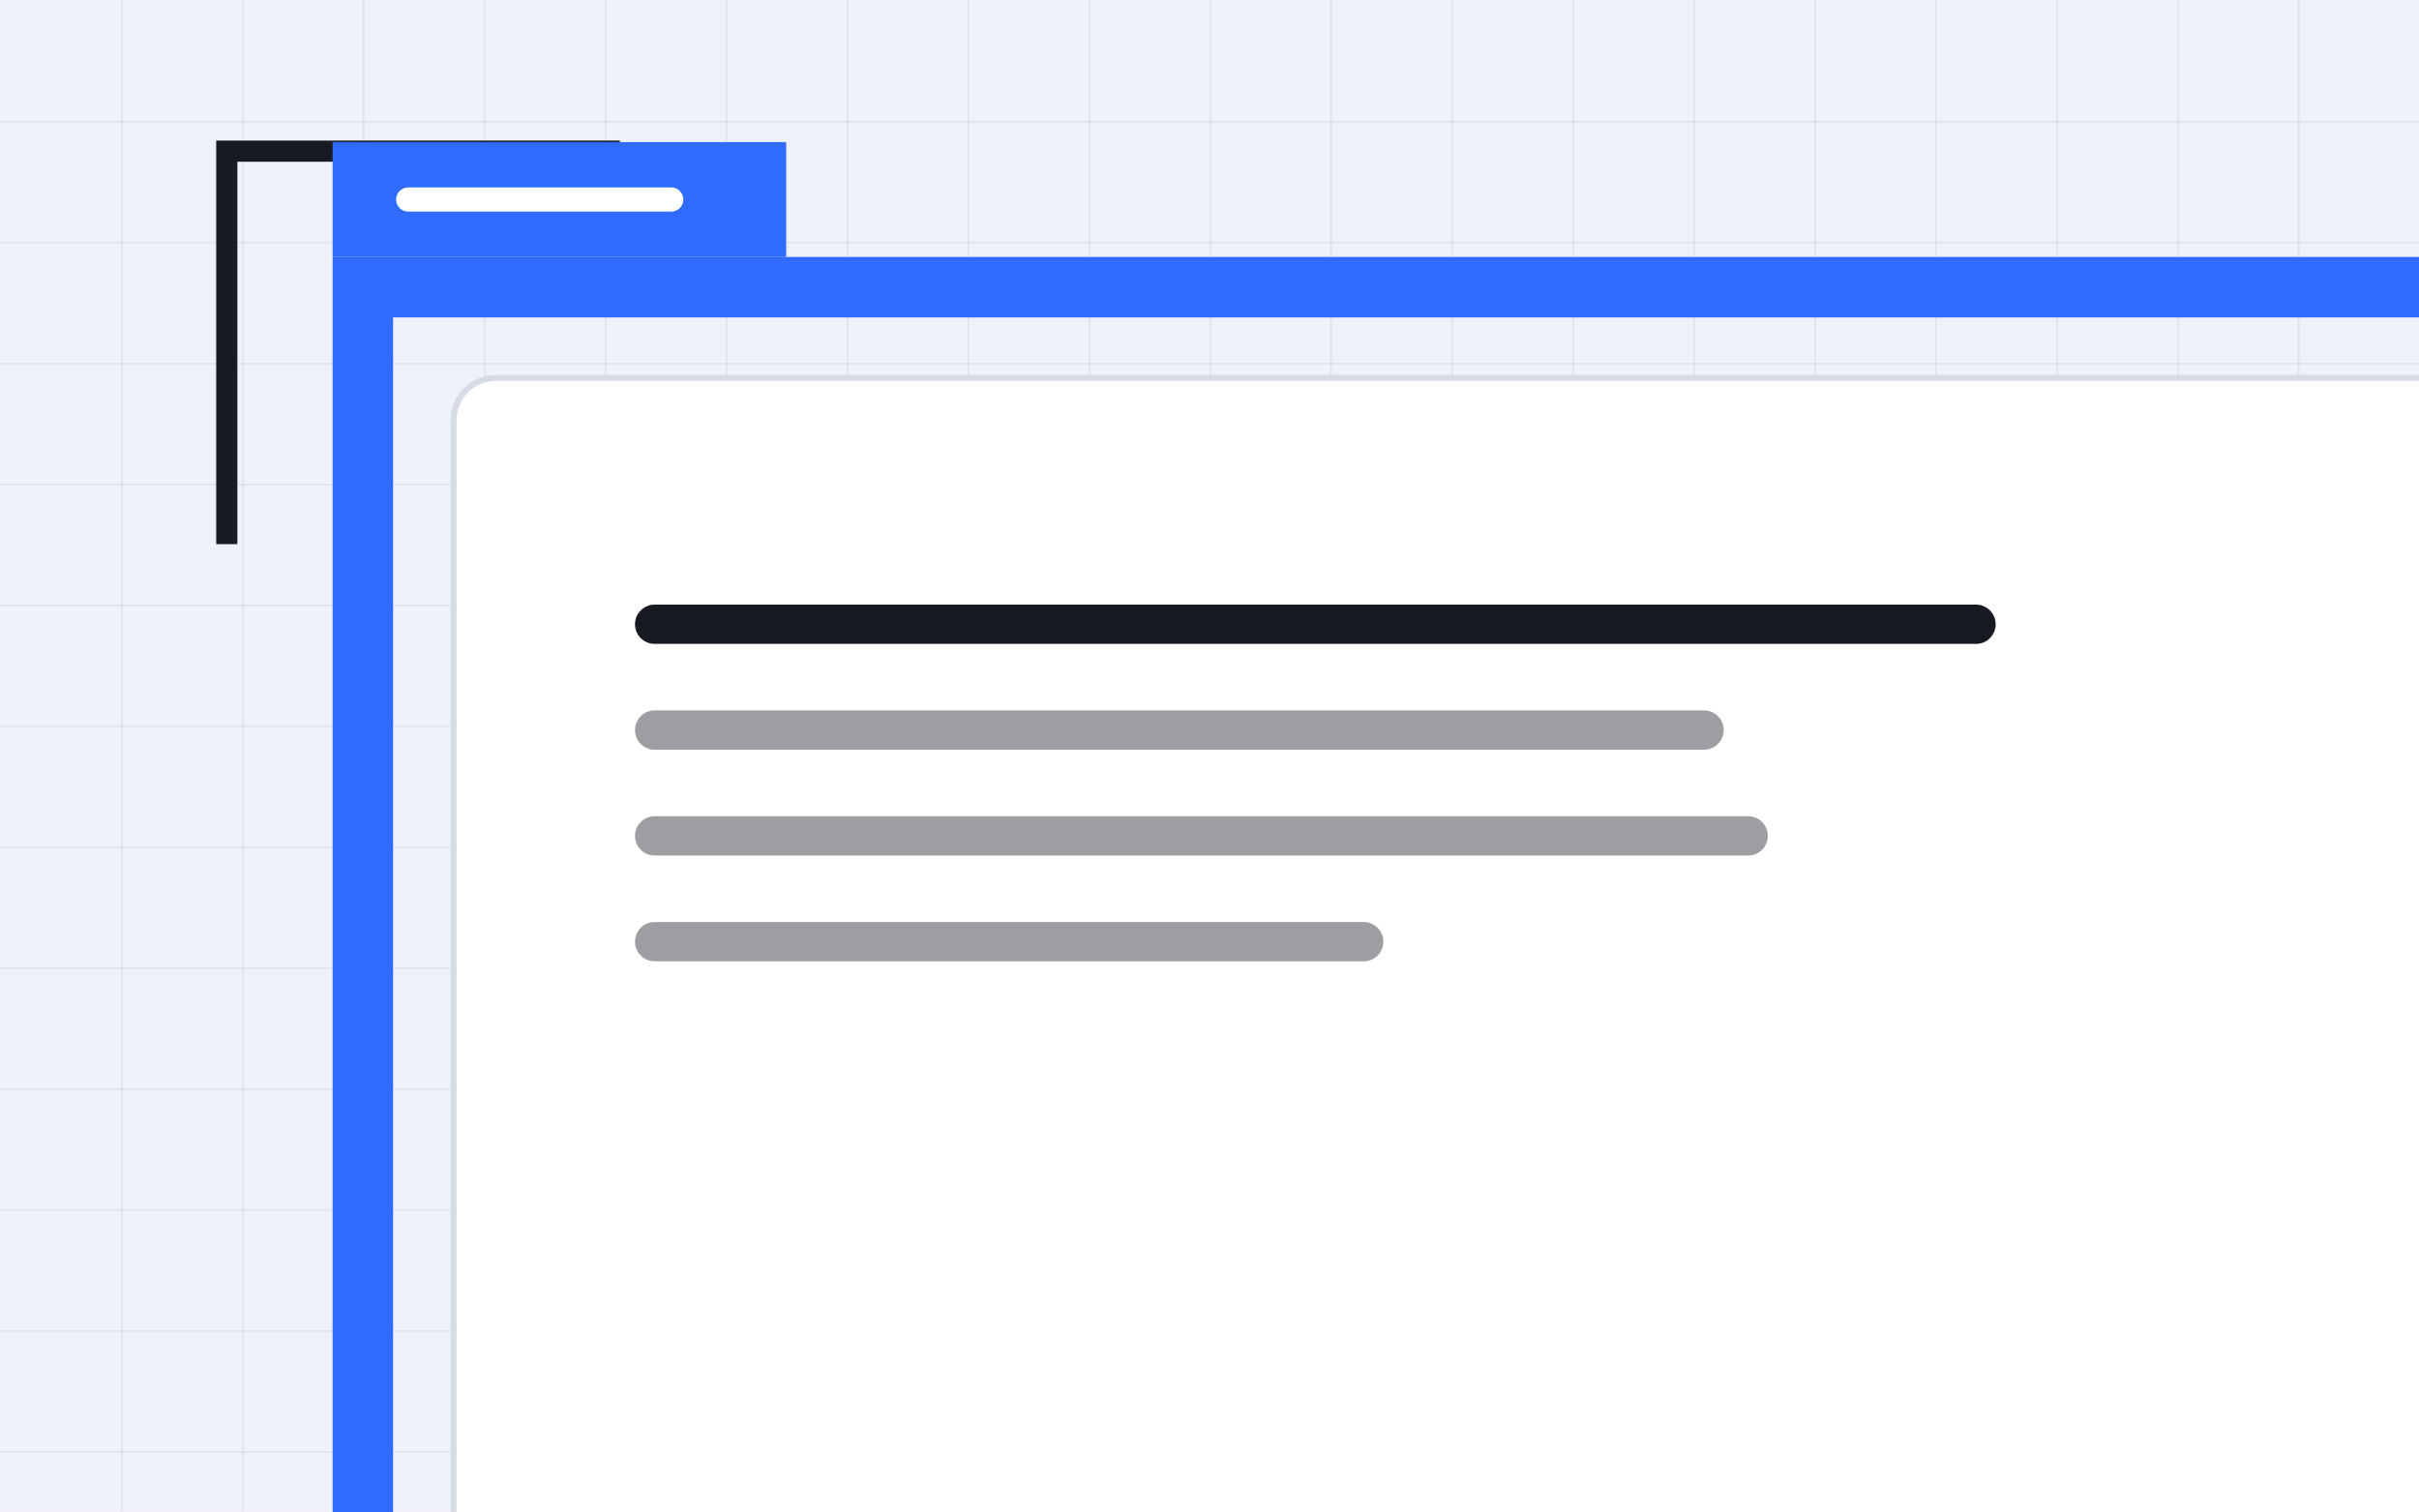
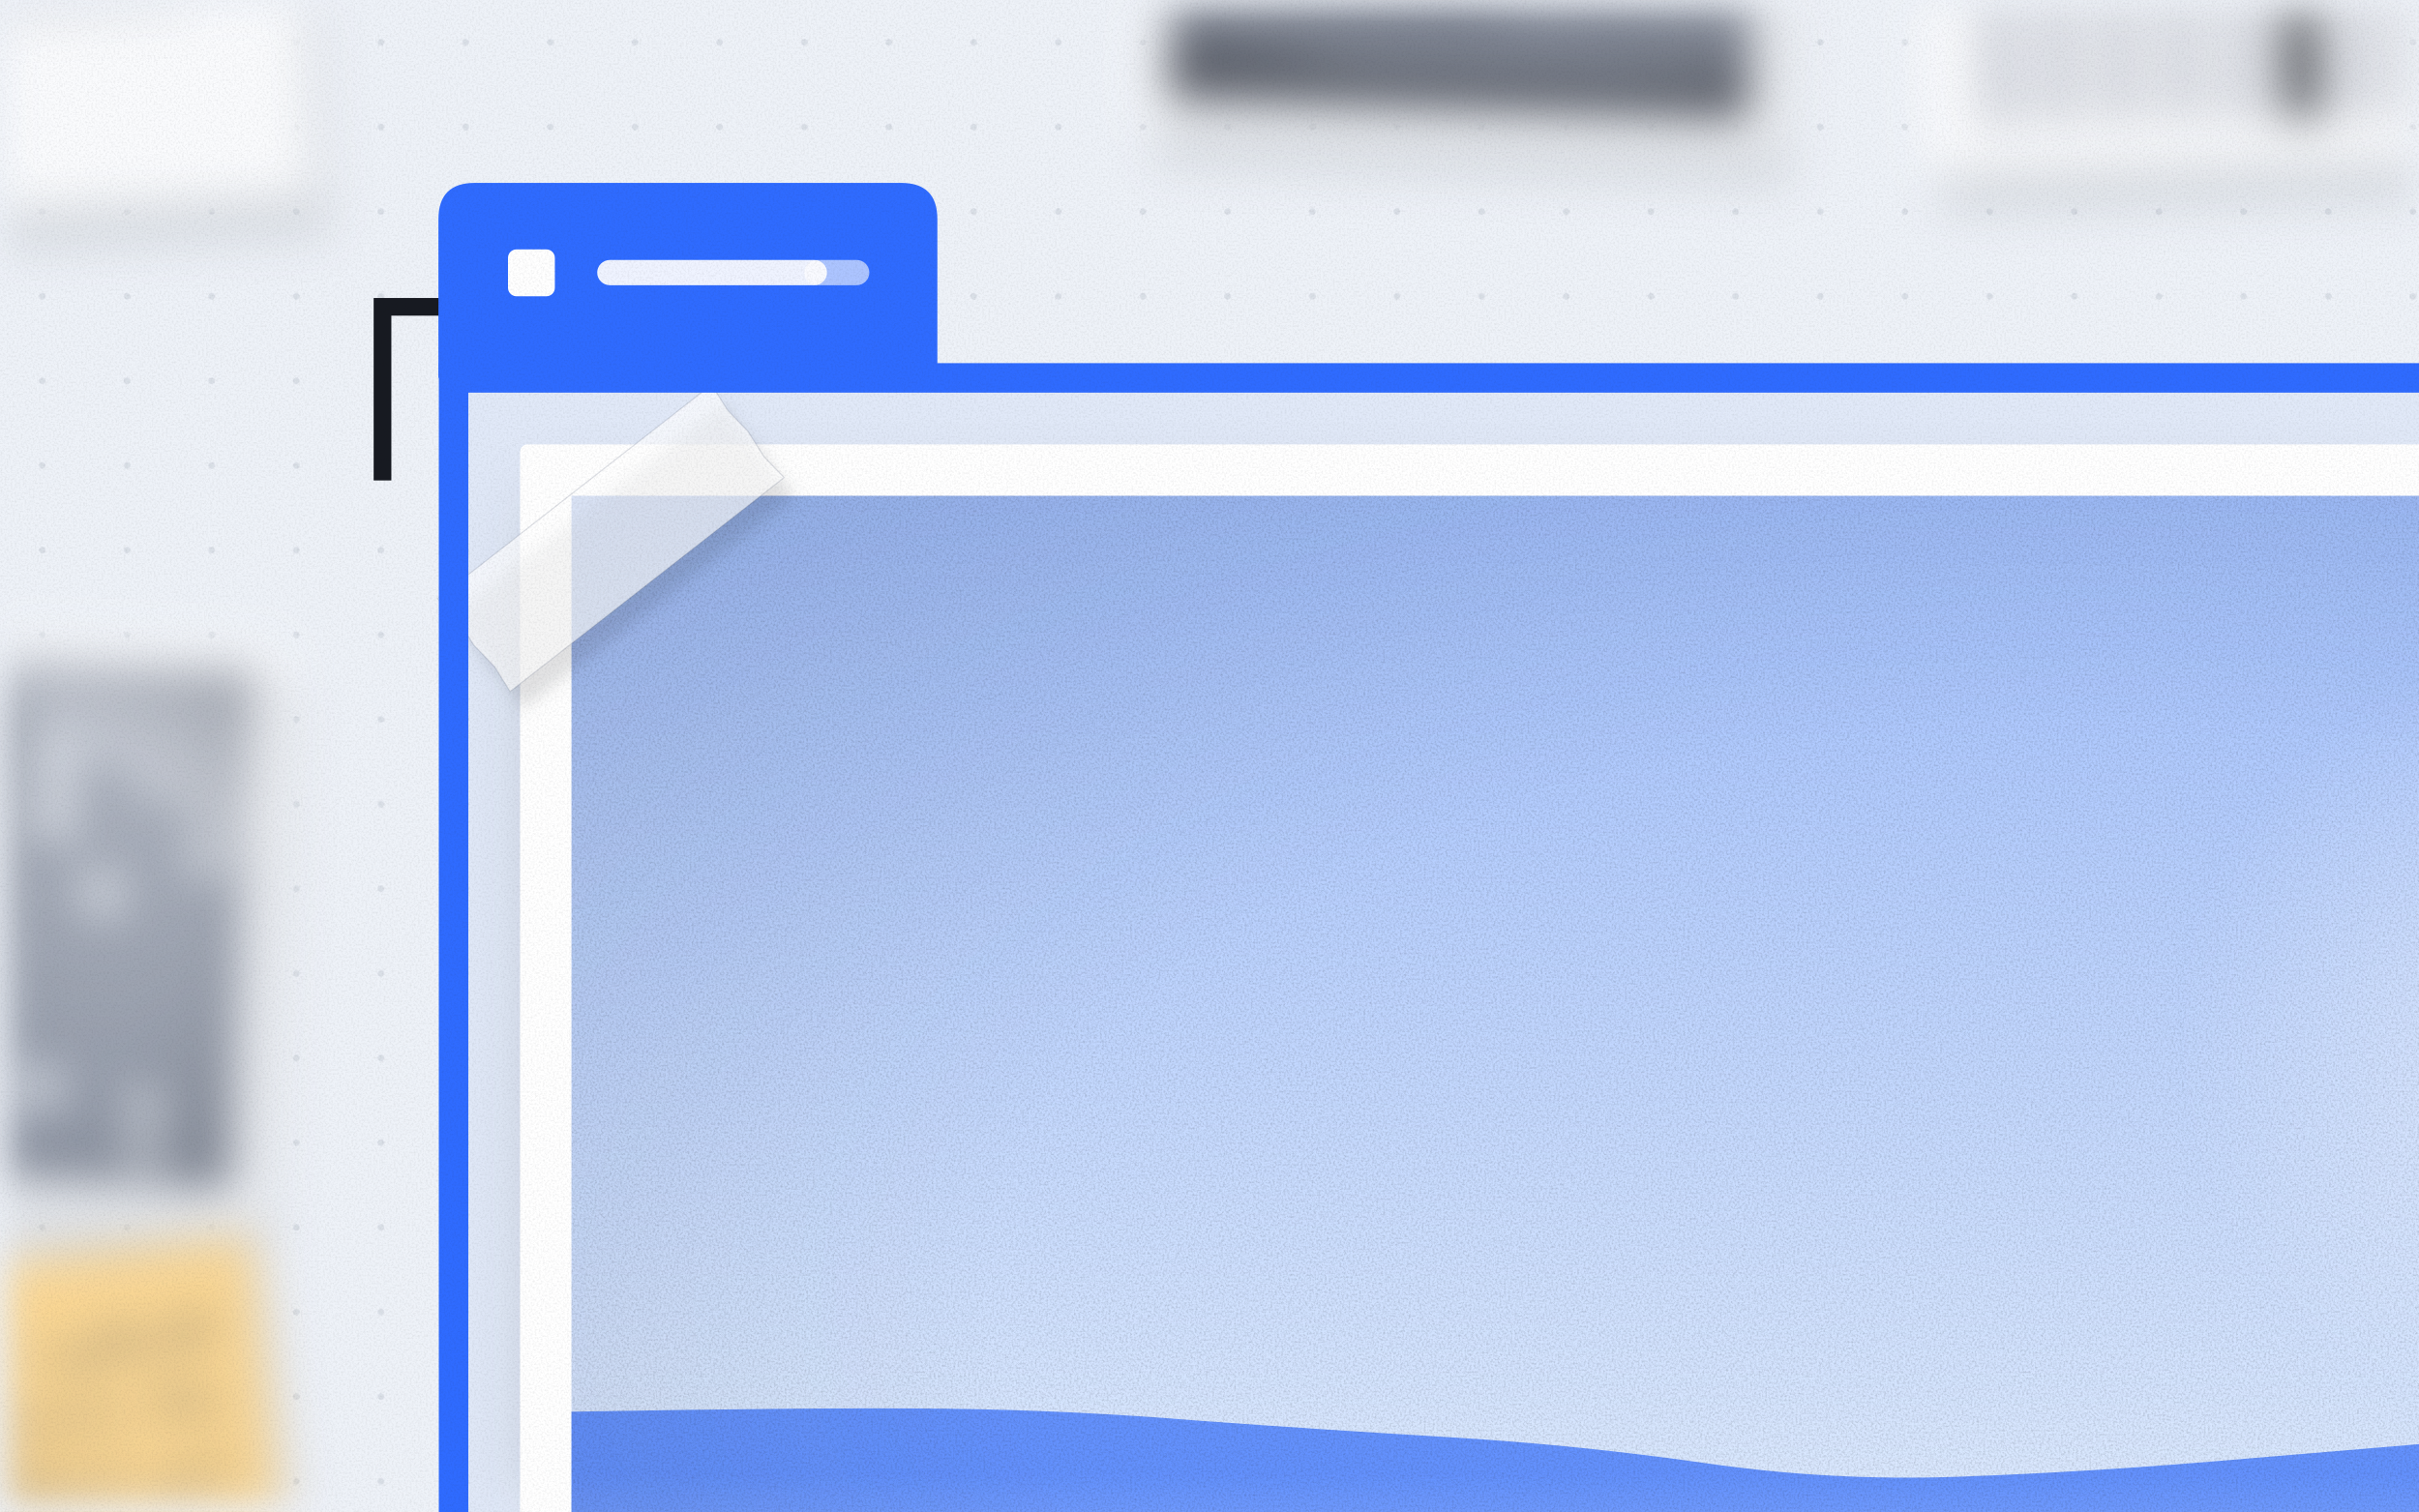
- <svg xmlns="http://www.w3.org/2000/svg" width="1600" height="1000" viewBox="0 0 1600 1000" role="img" aria-label="Starter detail: the corner of the signal window over a card edge">
-   <rect width="1600" height="1000" fill="#EEF2F8" />
-   <rect x="80" width="1" height="1000" fill="#677084" fill-opacity="0.12" />
-   <rect x="160" width="1" height="1000" fill="#677084" fill-opacity="0.12" />
-   <rect x="240" width="1" height="1000" fill="#677084" fill-opacity="0.12" />
-   <rect x="320" width="1" height="1000" fill="#677084" fill-opacity="0.12" />
-   <rect x="400" width="1" height="1000" fill="#677084" fill-opacity="0.12" />
-   <rect x="480" width="1" height="1000" fill="#677084" fill-opacity="0.12" />
-   <rect x="560" width="1" height="1000" fill="#677084" fill-opacity="0.12" />
-   <rect x="640" width="1" height="1000" fill="#677084" fill-opacity="0.12" />
-   <rect x="720" width="1" height="1000" fill="#677084" fill-opacity="0.12" />
-   <rect x="800" width="1" height="1000" fill="#677084" fill-opacity="0.12" />
-   <rect x="880" width="1" height="1000" fill="#677084" fill-opacity="0.12" />
-   <rect x="960" width="1" height="1000" fill="#677084" fill-opacity="0.12" />
-   <rect x="1040" width="1" height="1000" fill="#677084" fill-opacity="0.12" />
-   <rect x="1120" width="1" height="1000" fill="#677084" fill-opacity="0.12" />
-   <rect x="1200" width="1" height="1000" fill="#677084" fill-opacity="0.12" />
-   <rect x="1280" width="1" height="1000" fill="#677084" fill-opacity="0.12" />
-   <rect x="1360" width="1" height="1000" fill="#677084" fill-opacity="0.12" />
-   <rect x="1440" width="1" height="1000" fill="#677084" fill-opacity="0.12" />
-   <rect x="1520" width="1" height="1000" fill="#677084" fill-opacity="0.12" />
-   <rect y="80" width="1600" height="1" fill="#677084" fill-opacity="0.12" />
-   <rect y="160" width="1600" height="1" fill="#677084" fill-opacity="0.12" />
-   <rect y="240" width="1600" height="1" fill="#677084" fill-opacity="0.12" />
-   <rect y="320" width="1600" height="1" fill="#677084" fill-opacity="0.12" />
-   <rect y="400" width="1600" height="1" fill="#677084" fill-opacity="0.12" />
-   <rect y="480" width="1600" height="1" fill="#677084" fill-opacity="0.12" />
-   <rect y="560" width="1600" height="1" fill="#677084" fill-opacity="0.12" />
-   <rect y="640" width="1600" height="1" fill="#677084" fill-opacity="0.12" />
-   <rect y="720" width="1600" height="1" fill="#677084" fill-opacity="0.12" />
-   <rect y="800" width="1600" height="1" fill="#677084" fill-opacity="0.12" />
-   <rect y="880" width="1600" height="1" fill="#677084" fill-opacity="0.12" />
-   <rect y="960" width="1600" height="1" fill="#677084" fill-opacity="0.12" />
-   <rect x="300" y="250" width="1500" height="900" rx="28" fill="#FFFFFF" stroke="#D6DCE7" stroke-width="4" />
-   <rect x="420" y="400" width="900" height="26" rx="13" fill="#171A21" fill-opacity="1" />
-   <rect x="420" y="470" width="720.1" height="26" rx="13" fill="#171A21" fill-opacity="0.425" />
-   <rect x="420" y="540" width="749.3" height="26" rx="13" fill="#171A21" fill-opacity="0.425" />
-   <rect x="420" y="610" width="495" height="26" rx="13" fill="#171A21" fill-opacity="0.425" />
-   <rect x="240" y="190" width="1600" height="1000" fill="none" stroke="#2F6BFF" stroke-width="40" />
-   <path d="M150 360V100H410" fill="none" stroke="#171A21" stroke-width="14" />
-   <rect x="220" y="94" width="300" height="76" fill="#2F6BFF" />
-   <rect x="262" y="124" width="190" height="16" rx="8" fill="#FFFFFF" />
+ <svg xmlns="http://www.w3.org/2000/svg" width="1600" height="1000" viewBox="0 0 1600 1000" role="img" aria-label="Starter detail: the corner of the signal window, its bracket and tab, over a taped print">
+   <defs>
+     <linearGradient id="dt0" x1="0" y1="0" x2="0" y2="1">
+       <stop offset="0" stop-color="#99A0AF" />
+       <stop offset="0.62" stop-color="#F1F4F9" />
+       <stop offset="1" stop-color="#E0E4EC" />
+     </linearGradient>
+     <radialGradient id="dt1" cx="0.5" cy="0.5" r="0.5">
+       <stop offset="0" stop-color="#FFFFFF" stop-opacity="0.75" />
+       <stop offset="0.35" stop-color="#FFFFFF" stop-opacity="0.28" />
+       <stop offset="1" stop-color="#FFFFFF" stop-opacity="0" />
+     </radialGradient>
+     <linearGradient id="dt2" x1="0" y1="0" x2="0" y2="1">
+       <stop offset="0" stop-color="#EEF2F8" stop-opacity="0" />
+       <stop offset="1" stop-color="#EEF2F8" stop-opacity="0.38" />
+     </linearGradient>
+     <radialGradient id="dt3" cx="0.5" cy="0.5" r="0.72">
+       <stop offset="0.5" stop-color="#171A21" stop-opacity="0" />
+       <stop offset="1" stop-color="#171A21" stop-opacity="0.3" />
+     </radialGradient>
+     <filter id="dt4" x="0" y="0" width="100%" height="100%" color-interpolation-filters="sRGB">
+       <feTurbulence type="fractalNoise" baseFrequency="0.8" numOctaves="2" seed="3" stitchTiles="stitch" />
+       <feColorMatrix values="0 0 0 0 0.090 0 0 0 0 0.102 0 0 0 0 0.129 1.5 0 0 0 -0.62" />
+     </filter>
+     <clipPath id="dt5">
+       <rect x="17" y="17" width="386" height="296" />
+     </clipPath>
+     <linearGradient id="dt6" x1="0" y1="0" x2="0" y2="1">
+       <stop offset="0" stop-color="#AEB4C1" />
+       <stop offset="1" stop-color="#F7F9FC" />
+     </linearGradient>
+     <linearGradient id="dt7" x1="0" y1="0" x2="0" y2="1">
+       <stop offset="0" stop-color="#B5BBC7" />
+       <stop offset="1" stop-color="#757E90" />
+     </linearGradient>
+     <clipPath id="dt8">
+       <rect x="17" y="17" width="296" height="346" />
+     </clipPath>
+     <linearGradient id="dt9" x1="0" y1="0" x2="0" y2="1">
+       <stop offset="0" stop-color="#171A21" stop-opacity="0" />
+       <stop offset="1" stop-color="#171A21" stop-opacity="0.07" />
+     </linearGradient>
+     <pattern id="dta" width="56" height="56" patternUnits="userSpaceOnUse">
+       <circle cx="28" cy="28" r="2.2" fill="#677084" fill-opacity="0.2" />
+     </pattern>
+     <filter id="dtb" filterUnits="userSpaceOnUse" x="-200" y="-200" width="2000" height="1400" color-interpolation-filters="sRGB">
+       <feGaussianBlur stdDeviation="15" />
+     </filter>
+     <filter id="dtc" filterUnits="userSpaceOnUse" x="-200" y="-200" width="2000" height="1400" color-interpolation-filters="sRGB">
+       <feGaussianBlur stdDeviation="26" />
+     </filter>
+     <linearGradient id="dtd" x1="0" y1="0" x2="0" y2="1">
+       <stop offset="0" stop-color="#A3C1FF" />
+       <stop offset="0.62" stop-color="#DBE9FF" />
+       <stop offset="1" stop-color="#C2D8FF" />
+     </linearGradient>
+     <linearGradient id="dte" x1="0" y1="0" x2="0" y2="1">
+       <stop offset="0" stop-color="#D4E4FF" stop-opacity="0" />
+       <stop offset="1" stop-color="#D4E4FF" stop-opacity="0.38" />
+     </linearGradient>
+     <radialGradient id="dtf" cx="0.5" cy="0.5" r="0.72">
+       <stop offset="0.5" stop-color="#171A21" stop-opacity="0" />
+       <stop offset="1" stop-color="#171A21" stop-opacity="0.12" />
+     </radialGradient>
+     <filter id="dtg" x="0" y="0" width="100%" height="100%" color-interpolation-filters="sRGB">
+       <feTurbulence type="fractalNoise" baseFrequency="0.7" numOctaves="2" seed="3" stitchTiles="stitch" />
+       <feColorMatrix values="0 0 0 0 0.090 0 0 0 0 0.102 0 0 0 0 0.129 1.5 0 0 0 -0.62" />
+     </filter>
+     <clipPath id="dth">
+       <rect x="378" y="328" width="2000" height="1060" />
+     </clipPath>
+     <filter id="dti" x="-20%" y="-20%" width="140%" height="140%" color-interpolation-filters="sRGB">
+       <feGaussianBlur stdDeviation="5" />
+     </filter>
+     <filter id="dtj" x="0" y="0" width="100%" height="100%" color-interpolation-filters="sRGB">
+       <feTurbulence type="fractalNoise" baseFrequency="0.75" numOctaves="2" seed="13" stitchTiles="stitch" />
+       <feColorMatrix values="0 0 0 0 0.090 0 0 0 0 0.102 0 0 0 0 0.129 1.5 0 0 0 -0.62" />
+     </filter>
+   </defs>
+   <rect x="0" y="0" width="1600" height="1000" fill="#EEF2F8" />
+   <rect x="0" y="0" width="1600" height="1000" fill="url(#dta)" />
+   <g filter="url(#dtb)">
+     <g transform="translate(-230 -190) rotate(-2.5 215 165)">
+       <rect x="10" y="26" width="430" height="330" fill="#171A21" fill-opacity="0.16" />
+       <rect x="0" y="0" width="430" height="330" fill="#FFFFFF" rx="3" />
+       <rect x="39" y="39" width="26" height="7.9" rx="4" fill="#677084" fill-opacity="0.5" />
+       <rect x="72" y="39" width="26" height="7.9" rx="4" fill="#677084" fill-opacity="0.5" />
+       <rect x="106" y="39" width="26" height="7.9" rx="4" fill="#677084" fill-opacity="0.5" />
+       <rect x="39" y="66" width="249" height="12.4" rx="6.2" fill="#171A21" fill-opacity="0.9" />
+       <rect x="39" y="98" width="301" height="8.4" rx="4.2" fill="#677084" fill-opacity="0.42" />
+       <rect x="39" y="122" width="350" height="8.4" rx="4.2" fill="#677084" fill-opacity="0.42" />
+       <rect x="39" y="146" width="298" height="8.4" rx="4.2" fill="#677084" fill-opacity="0.42" />
+       <rect x="39" y="169" width="282" height="8.4" rx="4.2" fill="#677084" fill-opacity="0.42" />
+       <rect x="39" y="193" width="316" height="8.4" rx="4.2" fill="#677084" fill-opacity="0.42" />
+       <rect x="39" y="217" width="176" height="8.4" rx="4.2" fill="#677084" fill-opacity="0.42" />
+       <circle cx="49" cy="287" r="10.9" fill="#677084" fill-opacity="0.35" />
+       <rect x="68" y="283" width="103" height="7.9" rx="4" fill="#677084" fill-opacity="0.45" />
+     </g>
+     <g transform="translate(760 -240) rotate(2 210 165)">
+       <rect x="10" y="26" width="420" height="330" fill="#171A21" fill-opacity="0.16" />
+       <rect x="0" y="0" width="420" height="330" fill="#FFFFFF" rx="2" />
+       <g clip-path="url(#dt5)">
+         <rect x="17" y="17" width="386" height="296" fill="url(#dt0)" />
+         <circle cx="291" cy="135" r="72" fill="url(#dt1)" />
+         <circle cx="291" cy="135" r="20.1" fill="#FFFFFF" />
+         <path d="M15 192Q48 192 64 193Q80 193 96 194Q113 194 129 194Q145 194 161 190Q178 186 194 185Q210 183 226 182Q243 181 259 182Q275 183 291 183Q308 184 324 186Q340 188 356 187Q373 187 389 188L405 189L405 315L15 315Z" fill="#A0A7B5" />
+         <rect x="17" y="198" width="386" height="27" fill="url(#dt2)" />
+         <path d="M15 221Q48 219 64 219Q80 219 96 221Q113 222 129 218Q145 213 161 210Q178 206 194 203Q210 201 226 203Q243 204 259 208Q275 212 291 213Q308 213 324 213Q340 213 356 214Q373 216 389 216L405 216L405 315L15 315Z" fill="#626B7F" />
+         <rect x="17" y="224" width="386" height="27" fill="url(#dt2)" />
+         <path d="M15 251Q48 252 64 250Q80 249 96 247Q113 246 129 243Q145 239 161 239Q178 238 194 239Q210 240 226 243Q243 247 259 248Q275 249 291 248Q308 247 324 248Q340 249 356 250Q373 251 389 253L405 255L405 315L15 315Z" fill="#333B4E" />
+         <rect x="17" y="257" width="386" height="27" fill="url(#dt2)" />
+         <path d="M15 275Q48 277 64 278Q80 278 96 280Q113 283 129 285Q145 288 161 287Q178 286 194 286Q210 285 226 286Q243 287 259 287Q275 287 291 289Q308 291 324 289Q340 286 356 285Q373 283 389 282L405 280L405 315L15 315Z" fill="#1C212E" />
+         <rect x="17" y="17" width="386" height="296" fill="url(#dt3)" />
+         <rect x="17" y="17" width="386" height="296" fill="#000" filter="url(#dt4)" opacity="0.22" />
+       </g>
+     </g>
+     <g transform="translate(1270 -170) rotate(-1.5 190 140)">
+       <rect x="10" y="26" width="380" height="280" fill="#171A21" fill-opacity="0.16" />
+       <rect x="0" y="0" width="380" height="280" fill="#FFFFFF" rx="3" />
+       <rect x="30" y="30" width="160" height="9.2" rx="4.6" fill="#171A21" fill-opacity="0.85" />
+       <rect x="30" y="47" width="84" height="6.3" rx="3.2" fill="#677084" fill-opacity="0.45" />
+       <rect x="30" y="64" width="319" height="0.9" fill="#677084" fill-opacity="0.14" />
+       <rect x="30" y="126" width="319" height="0.9" fill="#677084" fill-opacity="0.14" />
+       <rect x="30" y="188" width="319" height="0.9" fill="#677084" fill-opacity="0.14" />
+       <rect x="30" y="250" width="319" height="0.9" fill="#677084" fill-opacity="0.4" />
+       <rect x="38" y="168" width="26" height="82" fill="#677084" fill-opacity="0.4" />
+       <rect x="77" y="143" width="26" height="106" fill="#677084" fill-opacity="0.4" />
+       <rect x="117" y="129" width="26" height="120" fill="#677084" fill-opacity="0.4" />
+       <rect x="157" y="165" width="26" height="84" fill="#677084" fill-opacity="0.4" />
+       <rect x="197" y="95" width="26" height="155" fill="#677084" fill-opacity="0.4" />
+       <rect x="237" y="178" width="26" height="72" fill="#171A21" />
+       <rect x="277" y="132" width="26" height="118" fill="#677084" fill-opacity="0.4" />
+       <rect x="317" y="150" width="26" height="100" fill="#677084" fill-opacity="0.4" />
+     </g>
+     <g transform="translate(-150 420) rotate(2.5 165 190)">
+       <rect x="10" y="26" width="330" height="380" fill="#171A21" fill-opacity="0.16" />
+       <rect x="0" y="0" width="330" height="380" fill="#FFFFFF" rx="2" />
+       <g clip-path="url(#dt8)">
+         <rect x="17" y="17" width="296" height="346" fill="url(#dt6)" />
+         <path d="M157 41L16 121L16 364L157 364Z" fill="#293244" />
+         <path d="M157 41L314 142L314 364L157 364Z" fill="url(#dt7)" />
+         <path d="M208 88L226 99L226 117L208 106ZM242 109L261 120L261 136L242 125ZM208 122L226 132L226 149L208 140ZM242 141L261 151L261 166L242 157ZM276 159L295 169L295 183L276 174ZM173 141L192 149L192 168L173 160ZM242 172L261 181L261 197L242 189ZM276 188L295 197L295 211L276 203ZM173 178L192 185L192 203L173 197ZM208 191L226 198L226 215L208 209ZM242 204L261 211L261 227L242 221ZM276 217L295 224L295 239L276 232ZM173 215L192 220L192 239L173 234ZM208 225L226 231L226 248L208 243ZM242 236L261 241L261 257L242 252ZM276 246L295 252L295 266L276 261ZM173 251L192 256L192 274L173 271ZM208 259L226 264L226 281L208 277ZM242 267L261 272L261 288L242 284ZM276 275L295 280L295 294L276 291ZM208 294L226 297L226 314L208 312ZM276 304L295 307L295 322L276 320ZM173 325L192 327L192 345L173 345ZM208 328L226 329L226 347L208 346ZM276 333L295 335L295 349L276 349Z" fill="#4F586B" />
+         <path d="M173 67L192 78L192 97L173 86ZM276 130L295 141L295 156L276 145ZM173 104L192 114L192 132L173 123ZM208 156L226 165L226 182L208 174ZM173 288L192 291L192 310L173 308ZM242 299L261 302L261 318L242 316ZM242 331L261 332L261 348L242 347Z" fill="#F1F4F9" />
+         <path d="M143 65L126 74L126 93L143 84ZM112 82L95 91L95 108L112 100ZM81 98L64 107L64 124L81 116ZM50 115L33 124L33 140L50 131ZM143 102L126 110L126 129L143 122ZM112 117L95 125L95 142L112 135ZM81 131L64 139L64 156L81 149ZM50 146L33 154L33 169L50 162ZM143 139L126 146L126 165L143 159ZM112 152L95 159L95 176L112 170ZM81 164L64 171L64 188L81 182ZM50 177L33 184L33 199L50 193ZM143 176L126 182L126 201L143 196ZM112 187L95 192L95 210L112 205ZM81 197L64 203L64 220L81 215ZM50 208L33 213L33 229L50 224ZM143 214L126 218L126 237L143 233ZM112 222L95 226L95 244L112 240ZM81 230L64 235L64 252L81 248ZM50 239L33 243L33 259L50 255ZM143 251L126 254L126 273L143 270ZM112 257L95 260L95 278L112 275ZM81 263L64 267L64 283L81 281ZM50 270L33 273L33 289L50 286ZM143 288L126 290L126 309L143 307ZM112 292L95 294L95 312L112 310ZM81 296L64 299L64 315L81 314ZM50 301L33 303L33 319L50 317ZM143 325L126 326L126 345L143 344ZM112 327L95 328L95 346L112 346ZM81 329L64 330L64 347L81 347ZM50 331L33 333L33 348L50 348Z" fill="#1C2230" />
+         <path d="M157 41L157 364" stroke="#E7EBF2" stroke-width="1.5" />
+         <rect x="17" y="17" width="296" height="346" fill="url(#dt3)" />
+         <rect x="17" y="17" width="296" height="346" fill="#000" filter="url(#dt4)" opacity="0.22" />
+       </g>
+     </g>
+     <g transform="translate(-70 830) rotate(-6 125 125)">
+       <rect x="10" y="26" width="250" height="250" fill="#171A21" fill-opacity="0.16" />
+       <rect x="0" y="0" width="250" height="250" fill="#FFCB69" />
+       <rect x="0" y="175" width="250" height="75" fill="url(#dt9)" />
+       <path d="M30 68Q42 59 44 66Q46 73 50 65Q54 58 57 65Q59 73 65 67Q71 61 74 67Q76 73 78 71L81 70M100 68Q109 59 112 66Q115 73 121 66Q127 60 128 73Q130 86 137 69Q144 53 145 63Q145 73 152 58Q158 43 158 58Q157 73 161 65Q165 58 168 65Q171 73 175 66Q180 59 182 66Q185 73 193 58Q200 43 201 58Q202 73 208 58Q214 43 213 57L212 70M30 110Q38 102 40 108Q42 115 46 109Q51 102 52 109Q53 115 58 107Q64 100 66 107Q67 115 73 109Q78 102 80 109Q82 115 86 108Q91 101 93 108Q95 115 100 108Q105 101 107 108Q108 115 113 108Q117 102 120 108Q123 115 128 109Q133 102 134 109Q136 115 142 108Q148 101 149 107L150 113M171 110Q179 101 180 108Q181 115 187 100Q192 86 193 100Q193 115 199 109Q205 102 207 109Q208 115 212 109Q217 103 217 108L218 113M30 153Q44 138 46 148Q48 158 53 151Q57 144 57 158Q57 171 65 158Q73 144 75 151Q77 158 85 143Q92 128 92 143Q92 158 96 151Q100 145 102 151Q104 158 110 151Q116 144 118 151Q120 158 126 150Q132 143 134 150Q137 158 143 150Q149 143 150 149L151 155M170 153Q178 146 179 159Q179 171 186 158Q193 145 195 151Q196 158 201 152Q206 146 208 152Q209 158 214 151Q218 144 218 149L219 155M30 195Q39 186 41 193Q43 200 47 194Q51 188 54 194Q57 200 61 193Q66 186 68 193Q71 200 77 185Q83 171 83 185Q82 200 88 193Q94 186 96 193Q98 200 103 194Q108 187 110 194Q113 200 117 193Q121 187 122 192L123 198" fill="none" stroke="#665639" stroke-width="3.6" stroke-linecap="round" />
+     </g>
+   </g>
+   <rect x="0" y="0" width="1600" height="1000" fill="#EEF2F8" fill-opacity="0.3" />
+   <rect x="300" y="250" width="1500" height="900" fill="#2F6BFF" fill-opacity="0.07" />
+   <rect x="358" y="334" width="1400" height="900" fill="#171A21" fill-opacity="0.2" filter="url(#dtc)" />
+   <rect x="344" y="294" width="1400" height="900" fill="#FFFFFF" rx="5" />
+   <g clip-path="url(#dth)">
+     <rect x="378" y="328" width="2000" height="1060" fill="url(#dtd)" />
+     <circle cx="1698" cy="688" r="259" fill="url(#dt1)" />
+     <circle cx="1698" cy="688" r="72" fill="#FFFFFF" />
+     <path d="M376 934Q543 931 627 932Q710 933 794 940Q877 946 961 951Q1044 956 1128 968Q1211 980 1295 977Q1378 974 1462 967Q1545 960 1629 953Q1712 945 1796 939Q1879 933 1963 936Q2046 939 2130 940Q2213 941 2297 934L2380 928L2380 1390L376 1390Z" fill="#6492FF" />
+     <rect x="378" y="975" width="2000" height="95" fill="url(#dte)" />
+     <path d="M376 1016Q543 1005 627 1005Q710 1005 794 1015Q877 1024 961 1034Q1044 1043 1128 1052Q1211 1061 1295 1066Q1378 1072 1462 1063Q1545 1054 1629 1057Q1712 1060 1796 1061Q1879 1062 1963 1064Q2046 1065 2130 1061Q2213 1058 2297 1041L2380 1024L2380 1390L376 1390Z" fill="#2C5CD3" />
+     <rect x="378" y="1070" width="2000" height="95" fill="url(#dte)" />
+     <path d="M376 1164Q543 1130 627 1131Q710 1133 794 1132Q877 1131 961 1134Q1044 1136 1128 1137Q1211 1138 1295 1131Q1378 1123 1462 1129Q1545 1134 1629 1140Q1712 1146 1796 1161Q1879 1176 1963 1181Q2046 1186 2130 1192Q2213 1198 2297 1190L2380 1182L2380 1390L376 1390Z" fill="#233766" />
+     <rect x="378" y="1187" width="2000" height="95" fill="url(#dte)" />
+     <path d="M376 1273Q543 1277 627 1277Q710 1276 794 1278Q877 1280 961 1291Q1044 1302 1128 1308Q1211 1314 1295 1308Q1378 1301 1462 1298Q1545 1294 1629 1290Q1712 1286 1796 1282Q1879 1278 1963 1278Q2046 1278 2130 1280Q2213 1282 2297 1274L2380 1266L2380 1390L376 1390Z" fill="#1C212E" />
+     <rect x="378" y="328" width="2000" height="1060" fill="url(#dtf)" />
+     <rect x="378" y="328" width="2000" height="1060" fill="#000" filter="url(#dtg)" opacity="0.2" />
+   </g>
+   <g filter="url(#dti)" opacity="0.5">
+     <g transform="rotate(-38 412 368)">
+       <path d="M297 329L299 349L297 368L299 388L297 407L527 407L525 388L527 368L525 349L527 329Z" fill="#171A21" fill-opacity="0.25" />
+     </g>
+   </g>
+   <g transform="rotate(-38 404 356)">
+     <path d="M289 317L291 337L289 356L291 376L289 395L519 395L517 376L519 356L517 337L519 317Z" fill="#FFFFFF" fill-opacity="0.66" stroke="#677084" stroke-opacity="0.22" stroke-width="0.8" />
+   </g>
+   <path d="M253 312V203H362M1738 203H1847V312M1847 1088V1197H1738M362 1197H253V1088" fill="none" stroke="#171A21" stroke-width="11.7" stroke-linecap="square" />
+   <rect x="300" y="250" width="1500" height="900" fill="none" stroke="#2F6BFF" stroke-width="19.5" />
+   <path d="M290 250V145Q290 121 314 121H596Q620 121 620 145V250Z" fill="#2F6BFF" />
+   <rect x="336" y="165" width="31" height="31" fill="#FFFFFF" rx="5.6" />
+   <rect x="395" y="172" width="152" height="16.7" rx="8.4" fill="#FFFFFF" fill-opacity="0.92" />
+   <rect x="532" y="172" width="43" height="16.7" rx="8.4" fill="#FFFFFF" fill-opacity="0.6" />
+   <rect x="0" y="0" width="1600" height="1000" fill="#000" filter="url(#dtj)" opacity="0.1" />
</svg>
